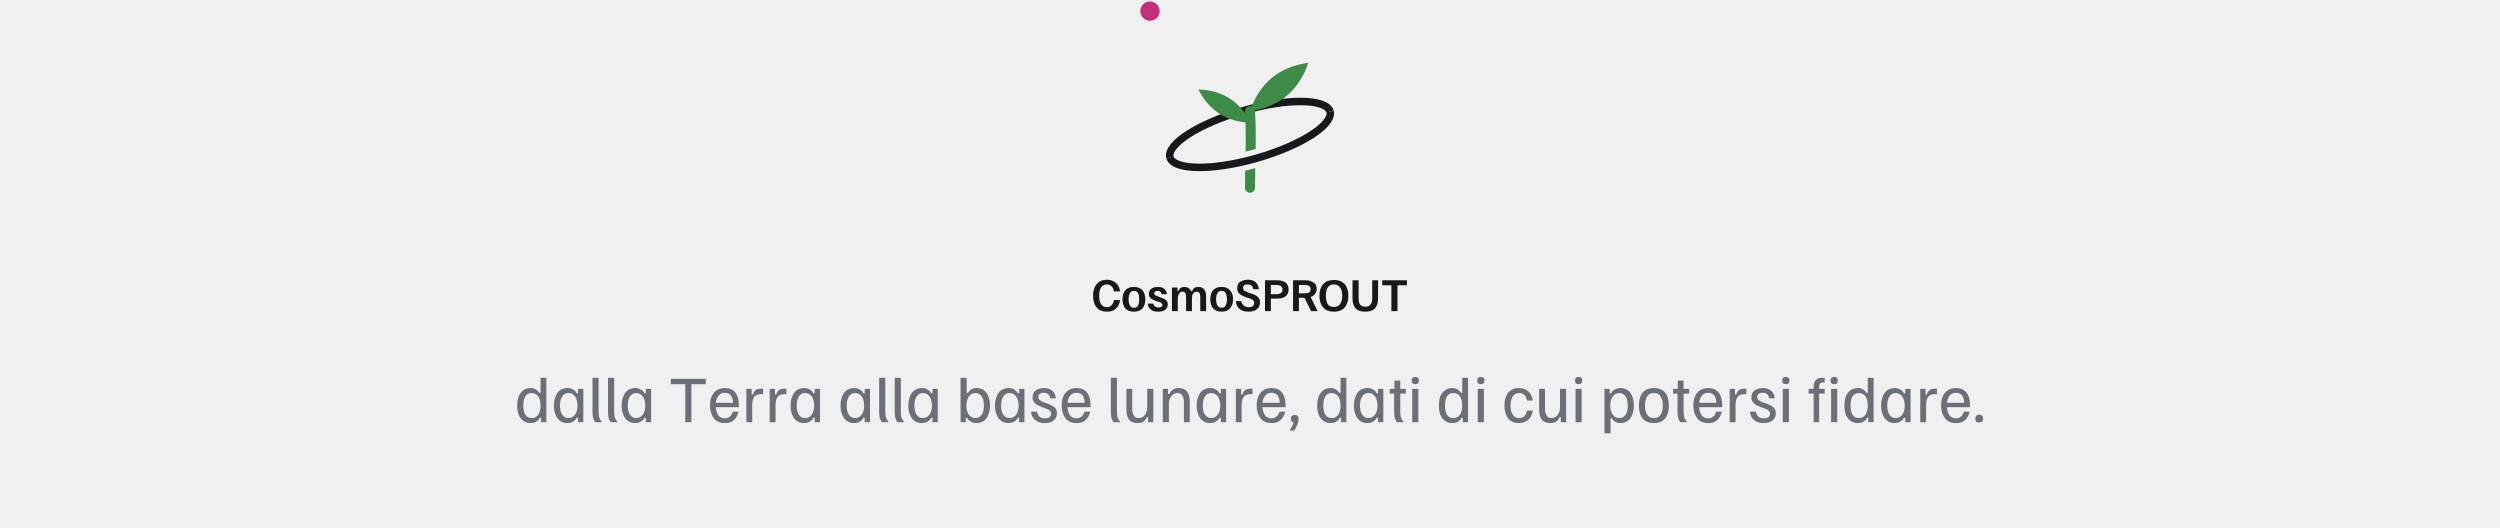
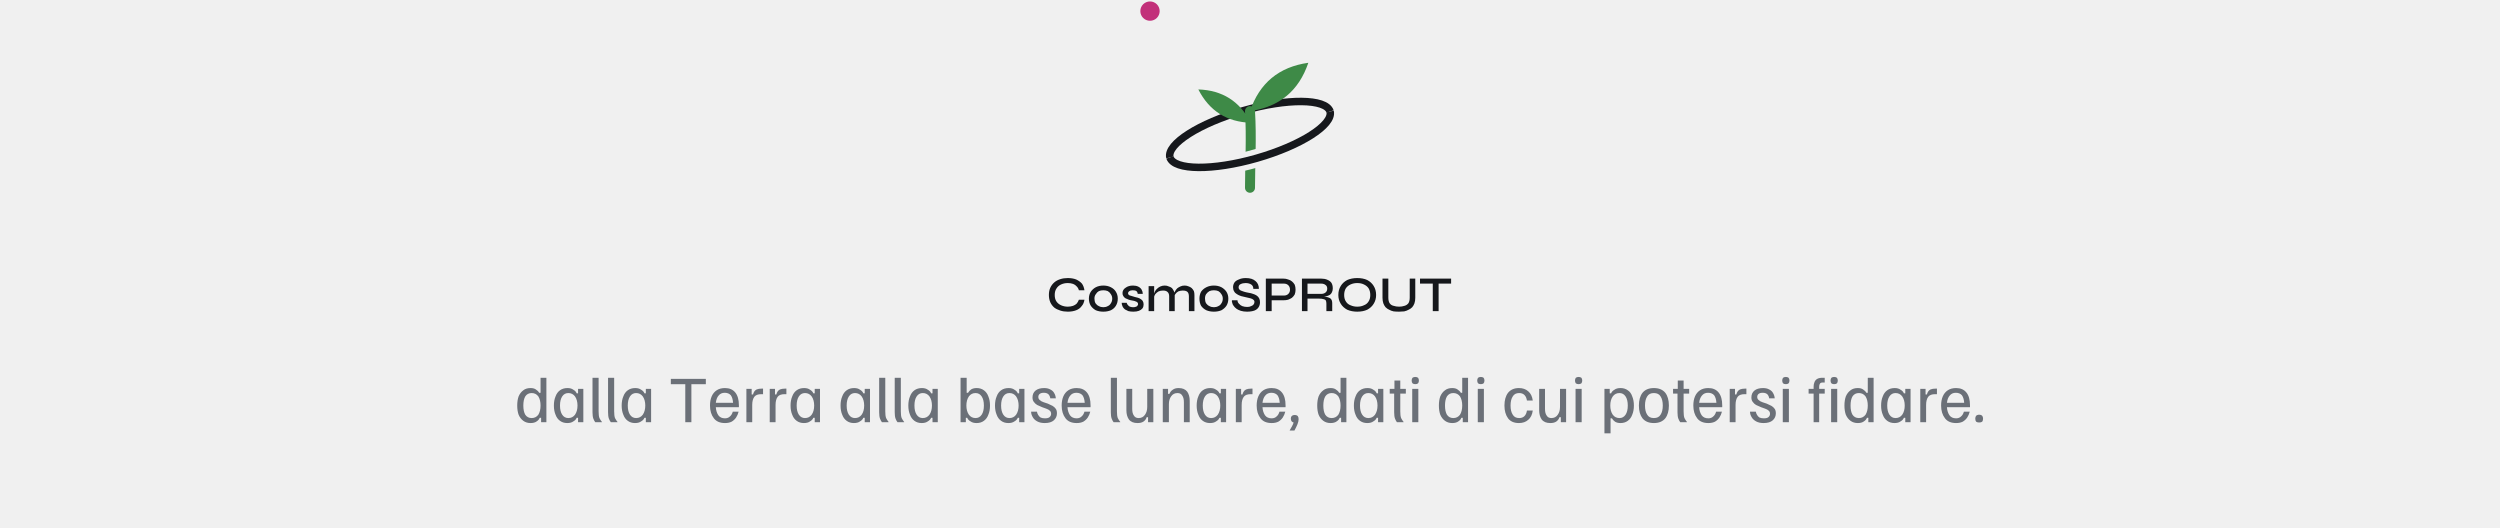
<svg xmlns="http://www.w3.org/2000/svg" viewBox="0 0 900 190" width="900" height="190" role="img" aria-label="CosmoSPROUT: dalla Terra alla base lunare, dati di cui potersi fidare.">
  <defs>
    <linearGradient id="fadefl" x1="0" y1="0" x2="1" y2="0">
      <stop offset="0" stop-color="#D5D9DE" stop-opacity="0" />
      <stop offset=".5" stop-color="#D5D9DE" stop-opacity="1" />
      <stop offset="1" stop-color="#D5D9DE" stop-opacity="0" />
    </linearGradient>
    <filter id="glowfl" x="-200%" y="-200%" width="500%" height="500%">
      <feGaussianBlur stdDeviation="5" result="b" />
      <feMerge>
        <feMergeNode in="b" />
        <feMergeNode in="SourceGraphic" />
      </feMerge>
    </filter>
  </defs>
  <g transform="translate(414.0 4) scale(.6)">
    <mask id="gapfl" maskUnits="userSpaceOnUse" x="0" y="0" width="120" height="120">
      <rect width="120" height="120" fill="#fff" />
      <path d="M108.06,60.22 A50,15 -16 0 1 11.94,87.78" fill="none" stroke="#000" stroke-width="11" />
    </mask>
    <path d="M11.94,87.78 A50,15 -16 0 1 108.06,60.22" fill="none" stroke="#16181C" stroke-width="4.5" />
    <circle r="5.8" fill="#C2307A" opacity="0">
      <animateMotion dur="16s" repeatCount="indefinite" path="M108.06,60.22 A50,15 -16 0 1 11.94,87.78 A50,15 -16 0 1 108.06,60.22" />
      <animate attributeName="opacity" dur="16s" repeatCount="indefinite" calcMode="discrete" values="0;1" keyTimes="0;0.5" />
    </circle>
    <g mask="url(#gapfl)">
      <path d="M60,106 C60,92 61,76 60,60" fill="none" stroke="#3E8A47" stroke-width="6" stroke-linecap="round" />
    </g>
    <path d="M60.50,67.00 Q50.65,47.71 29.00,47.00 Q38.85,66.29 60.50,67.00Z" fill="#3E8A47" />
    <path d="M60.00,60.00 Q86.43,56.28 95.00,31.00 Q68.57,34.72 60.00,60.00Z" fill="#3E8A47" />
    <path d="M108.06,60.22 A50,15 -16 0 1 11.94,87.78" fill="none" stroke="#16181C" stroke-width="4.5" />
    <circle r="5.8" fill="#C2307A" opacity="1">
      <animateMotion dur="16s" repeatCount="indefinite" path="M108.06,60.22 A50,15 -16 0 1 11.94,87.78 A50,15 -16 0 1 108.06,60.22" />
      <animate attributeName="opacity" dur="16s" repeatCount="indefinite" calcMode="discrete" values="1;0" keyTimes="0;0.5" />
    </circle>
  </g>
-   <path transform="translate(393.0 112.0)" fill="#16181C" d="M5.5 0.2Q3.1 0.2 1.8 -1.3Q0.5 -2.8 0.5 -5.5Q0.5 -8.2 1.8 -9.7Q3.1 -11.3 5.5 -11.3Q6.9 -11.3 7.9 -10.7Q8.9 -10.2 9.5 -9.2Q10.1 -8.3 10.2 -7.1L8.0 -7.1Q7.9 -8.2 7.2 -8.9Q6.5 -9.6 5.5 -9.6Q4.1 -9.6 3.4 -8.5Q2.7 -7.5 2.7 -5.5Q2.7 -3.5 3.4 -2.5Q4.2 -1.4 5.5 -1.4Q6.6 -1.4 7.2 -2.2Q7.9 -2.9 8.0 -4.0L10.2 -4.0Q10.1 -2.8 9.5 -1.8Q8.9 -0.9 7.9 -0.3Q6.9 0.2 5.5 0.2ZM15.2 0.2Q13.1 0.2 12.1 -1.0Q11.1 -2.2 11.1 -4.2Q11.1 -6.3 12.1 -7.5Q13.1 -8.7 15.2 -8.7Q17.3 -8.7 18.3 -7.5Q19.3 -6.3 19.3 -4.2Q19.3 -2.2 18.3 -1.0Q17.3 0.2 15.2 0.2ZM15.2 -1.2Q16.2 -1.2 16.7 -2.0Q17.1 -2.8 17.1 -4.2Q17.1 -5.7 16.7 -6.5Q16.2 -7.3 15.2 -7.3Q14.2 -7.3 13.8 -6.5Q13.3 -5.7 13.3 -4.2Q13.3 -2.8 13.8 -2.0Q14.2 -1.2 15.2 -1.2ZM24.0 0.2Q22.7 0.2 21.8 -0.2Q21.0 -0.7 20.6 -1.3Q20.2 -2.0 20.2 -2.7L22.2 -2.7Q22.3 -2.3 22.5 -2.0Q22.7 -1.7 23.1 -1.5Q23.5 -1.3 24.1 -1.3Q24.8 -1.3 25.1 -1.6Q25.5 -1.8 25.5 -2.2Q25.5 -2.6 25.2 -2.8Q24.9 -3.1 24.3 -3.3L23.2 -3.6Q22.5 -3.9 21.9 -4.2Q21.3 -4.5 20.9 -5.0Q20.6 -5.5 20.6 -6.2Q20.6 -7.3 21.4 -8.0Q22.3 -8.7 23.8 -8.7Q24.9 -8.7 25.6 -8.4Q26.3 -8.0 26.7 -7.4Q27.0 -6.8 27.1 -6.1L25.2 -6.1Q25.1 -6.6 24.7 -7.0Q24.4 -7.3 23.7 -7.3Q23.1 -7.3 22.8 -7.0Q22.5 -6.8 22.5 -6.4Q22.5 -6.0 22.8 -5.8Q23.2 -5.5 23.8 -5.3L24.8 -4.9Q25.5 -4.7 26.1 -4.4Q26.7 -4.1 27.1 -3.6Q27.4 -3.1 27.4 -2.4Q27.4 -1.2 26.5 -0.5Q25.7 0.2 24.0 0.2ZM28.9 -0.0L28.9 -8.5L30.9 -8.5L30.9 -7.2L31.2 -7.2Q31.4 -7.9 32.0 -8.3Q32.5 -8.7 33.4 -8.7Q34.3 -8.7 34.9 -8.3Q35.5 -7.9 35.8 -7.2L36.2 -7.2Q36.4 -7.9 36.9 -8.3Q37.5 -8.7 38.4 -8.7Q39.8 -8.7 40.5 -7.8Q41.2 -6.9 41.2 -5.4L41.2 -0.0L39.1 -0.0L39.1 -5.0Q39.1 -6.0 38.8 -6.5Q38.4 -7.0 37.8 -7.0Q37.0 -7.0 36.5 -6.3Q36.1 -5.6 36.1 -4.6L36.1 -0.0L34.0 -0.0L34.0 -5.0Q34.0 -6.0 33.7 -6.5Q33.4 -7.0 32.7 -7.0Q31.9 -7.0 31.5 -6.3Q31.0 -5.6 31.0 -4.6L31.0 -0.0L28.9 -0.0ZM46.8 0.2Q44.7 0.2 43.7 -1.0Q42.7 -2.2 42.7 -4.2Q42.7 -6.3 43.7 -7.5Q44.7 -8.7 46.8 -8.7Q48.8 -8.7 49.8 -7.5Q50.9 -6.3 50.9 -4.2Q50.9 -2.2 49.8 -1.0Q48.8 0.2 46.8 0.2ZM46.8 -1.2Q47.8 -1.2 48.2 -2.0Q48.7 -2.8 48.7 -4.2Q48.7 -5.7 48.2 -6.5Q47.8 -7.3 46.8 -7.3Q45.8 -7.3 45.3 -6.5Q44.8 -5.7 44.8 -4.2Q44.8 -2.8 45.3 -2.0Q45.8 -1.2 46.8 -1.2ZM56.5 0.2Q55.3 0.2 54.4 -0.1Q53.5 -0.5 53.0 -1.0Q52.4 -1.6 52.2 -2.3Q51.9 -2.9 51.9 -3.6L53.9 -3.6Q53.9 -3.1 54.2 -2.6Q54.5 -2.1 55.1 -1.8Q55.7 -1.4 56.6 -1.4Q57.5 -1.4 58.0 -1.8Q58.5 -2.3 58.5 -2.9Q58.5 -3.6 58.1 -3.9Q57.6 -4.3 56.9 -4.6L55.5 -5.0Q54.7 -5.3 54.0 -5.7Q53.3 -6.0 52.8 -6.7Q52.4 -7.3 52.4 -8.2Q52.4 -9.2 52.8 -9.9Q53.3 -10.6 54.2 -10.9Q55.1 -11.3 56.2 -11.3Q57.6 -11.3 58.5 -10.8Q59.3 -10.3 59.7 -9.5Q60.1 -8.8 60.2 -7.9L58.2 -7.9Q58.1 -8.4 57.9 -8.7Q57.7 -9.1 57.3 -9.4Q56.8 -9.6 56.1 -9.6Q55.3 -9.6 54.9 -9.3Q54.5 -8.9 54.5 -8.4Q54.5 -7.8 54.9 -7.4Q55.4 -7.1 56.1 -6.8L57.5 -6.3Q58.3 -6.1 59.0 -5.7Q59.7 -5.3 60.2 -4.7Q60.6 -4.1 60.6 -3.1Q60.6 -1.5 59.5 -0.7Q58.4 0.2 56.5 0.2ZM62.4 -0.0L62.4 -11.1L66.8 -11.1Q68.9 -11.1 69.9 -10.2Q70.9 -9.3 70.9 -7.8Q70.9 -6.3 69.9 -5.4Q68.9 -4.5 66.8 -4.5L64.5 -4.5L64.5 -0.0L62.4 -0.0ZM64.5 -6.1L66.5 -6.1Q67.6 -6.1 68.1 -6.5Q68.7 -6.9 68.7 -7.7Q68.7 -8.6 68.1 -9.0Q67.6 -9.4 66.5 -9.4L64.5 -9.4L64.5 -6.1ZM72.5 -0.0L72.5 -11.1L77.0 -11.1Q78.4 -11.1 79.3 -10.6Q80.2 -10.2 80.6 -9.6Q81.0 -8.9 81.0 -8.0Q81.0 -6.9 80.4 -6.2Q79.9 -5.4 78.8 -5.1L81.3 -0.1L81.3 -0.0L79.0 -0.0L76.6 -4.8L74.6 -4.8L74.6 -0.0L72.5 -0.0ZM74.6 -6.4L76.7 -6.4Q77.7 -6.4 78.3 -6.7Q78.8 -7.1 78.8 -7.9Q78.8 -8.7 78.2 -9.1Q77.7 -9.4 76.7 -9.4L74.6 -9.4L74.6 -6.4ZM87.2 0.2Q85.5 0.2 84.3 -0.5Q83.2 -1.2 82.6 -2.5Q82.0 -3.8 82.0 -5.5Q82.0 -7.3 82.6 -8.6Q83.2 -9.8 84.3 -10.5Q85.5 -11.2 87.2 -11.2Q89.0 -11.2 90.1 -10.5Q91.3 -9.8 91.8 -8.6Q92.4 -7.3 92.4 -5.5Q92.4 -3.8 91.8 -2.5Q91.3 -1.2 90.1 -0.5Q89.0 0.2 87.2 0.2ZM87.2 -1.5Q88.7 -1.5 89.4 -2.5Q90.2 -3.6 90.2 -5.5Q90.2 -7.5 89.4 -8.5Q88.7 -9.6 87.2 -9.6Q85.7 -9.6 85.0 -8.5Q84.3 -7.5 84.3 -5.5Q84.3 -3.6 85.0 -2.5Q85.7 -1.5 87.2 -1.5ZM98.5 0.2Q96.1 0.2 95.0 -1.0Q93.9 -2.3 93.9 -4.6L93.9 -11.1L96.1 -11.1L96.1 -4.6Q96.1 -3.1 96.6 -2.4Q97.2 -1.6 98.5 -1.6Q99.9 -1.6 100.4 -2.4Q101.0 -3.1 101.0 -4.6L101.0 -11.1L103.1 -11.1L103.1 -4.6Q103.1 -2.3 102.0 -1.0Q100.9 0.2 98.5 0.2ZM107.9 -0.0L107.9 -9.3L104.6 -9.3L104.6 -11.1L113.5 -11.1L113.5 -9.3L110.1 -9.3L110.1 -0.0L107.9 -0.0Z" />
+   <path transform="translate(376.7 112.0)" fill="#16181C" d="M13.7 -4.1Q13.5 -2.7 12.7 -1.8Q12.0 -0.8 10.7 -0.3Q9.4 0.2 7.7 0.2Q6.2 0.2 5.0 -0.2Q3.7 -0.6 2.8 -1.3Q1.9 -2.1 1.4 -3.2Q0.9 -4.4 0.9 -5.8Q0.9 -7.3 1.4 -8.4Q1.9 -9.5 2.8 -10.3Q3.7 -11.1 5.0 -11.5Q6.2 -11.9 7.7 -11.9Q9.4 -11.9 10.7 -11.4Q12.0 -10.8 12.8 -9.9Q13.5 -8.9 13.7 -7.5L11.7 -7.5Q11.5 -8.3 10.9 -8.9Q10.4 -9.5 9.6 -9.8Q8.7 -10.1 7.7 -10.1Q6.4 -10.1 5.3 -9.6Q4.2 -9.1 3.6 -8.1Q3.0 -7.2 3.0 -5.8Q3.0 -4.4 3.6 -3.5Q4.2 -2.6 5.3 -2.1Q6.4 -1.6 7.7 -1.6Q8.7 -1.6 9.6 -1.9Q10.4 -2.2 10.9 -2.7Q11.4 -3.3 11.7 -4.1L13.7 -4.1ZM20.5 0.2Q19.0 0.2 17.8 -0.3Q16.7 -0.9 16.0 -1.9Q15.3 -3.0 15.3 -4.5Q15.3 -5.9 16.0 -7.0Q16.7 -8.0 17.8 -8.6Q19.0 -9.2 20.5 -9.2Q22.0 -9.2 23.2 -8.6Q24.4 -8.0 25.0 -7.0Q25.7 -5.9 25.7 -4.5Q25.7 -3.0 25.0 -1.9Q24.4 -0.9 23.2 -0.3Q22.0 0.2 20.5 0.2ZM20.5 -1.4Q21.4 -1.4 22.1 -1.8Q22.8 -2.1 23.2 -2.8Q23.7 -3.5 23.7 -4.5Q23.7 -5.4 23.2 -6.1Q22.8 -6.8 22.1 -7.2Q21.4 -7.5 20.5 -7.5Q19.6 -7.5 18.9 -7.2Q18.2 -6.8 17.8 -6.1Q17.3 -5.5 17.3 -4.5Q17.3 -3.5 17.7 -2.8Q18.2 -2.1 18.9 -1.8Q19.6 -1.4 20.5 -1.4ZM27.1 -3.0L28.9 -3.0Q29.1 -2.3 29.7 -1.8Q30.3 -1.4 31.3 -1.4Q31.9 -1.4 32.3 -1.6Q32.7 -1.7 32.8 -2.0Q33.0 -2.2 33.0 -2.5Q33.0 -2.9 32.8 -3.1Q32.5 -3.4 32.1 -3.5Q31.7 -3.7 31.0 -3.8Q30.3 -3.9 29.7 -4.1Q29.1 -4.3 28.5 -4.6Q28.0 -4.9 27.7 -5.4Q27.4 -5.8 27.4 -6.5Q27.4 -7.1 27.7 -7.6Q28.0 -8.1 28.5 -8.4Q29.0 -8.8 29.7 -9.0Q30.3 -9.2 31.2 -9.2Q32.3 -9.2 33.1 -8.8Q33.9 -8.4 34.3 -7.7Q34.7 -7.0 34.7 -6.2L32.9 -6.2Q32.8 -6.9 32.4 -7.2Q32.0 -7.5 31.1 -7.5Q30.3 -7.5 29.9 -7.2Q29.4 -6.9 29.4 -6.4Q29.4 -6.1 29.7 -5.8Q30.0 -5.6 30.5 -5.5Q31.0 -5.3 31.8 -5.1Q32.4 -5.0 33.0 -4.8Q33.6 -4.6 34.0 -4.3Q34.5 -4.0 34.7 -3.6Q35.0 -3.1 35.0 -2.4Q35.0 -1.6 34.6 -1.0Q34.1 -0.4 33.3 -0.1Q32.5 0.2 31.3 0.2Q30.3 0.2 29.5 -0.0Q28.8 -0.3 28.3 -0.6Q27.8 -1.0 27.5 -1.5Q27.3 -1.9 27.2 -2.3Q27.1 -2.7 27.1 -3.0ZM36.8 -9.0L38.8 -9.0L38.8 -0.0L36.8 -0.0L36.8 -9.0ZM42.6 -9.2Q43.4 -9.2 44.0 -8.9Q44.7 -8.7 45.2 -8.3Q45.6 -7.8 45.9 -7.2Q46.2 -6.6 46.2 -5.7L46.2 -0.0L44.2 -0.0L44.2 -5.3Q44.2 -6.4 43.6 -6.9Q43.1 -7.4 42.0 -7.4Q41.1 -7.4 40.4 -7.1Q39.7 -6.7 39.2 -6.1Q38.8 -5.5 38.7 -4.8L38.7 -5.8Q38.8 -6.5 39.1 -7.1Q39.4 -7.7 39.9 -8.1Q40.4 -8.6 41.1 -8.9Q41.8 -9.2 42.6 -9.2ZM49.8 -9.2Q50.5 -9.2 51.2 -8.9Q51.8 -8.7 52.3 -8.3Q52.8 -7.8 53.1 -7.2Q53.3 -6.6 53.3 -5.7L53.3 -0.0L51.3 -0.0L51.3 -5.3Q51.3 -6.4 50.8 -6.9Q50.3 -7.4 49.1 -7.4Q48.3 -7.4 47.5 -7.1Q46.8 -6.7 46.4 -6.1Q46.0 -5.5 45.9 -4.8L45.8 -5.8Q45.9 -6.5 46.3 -7.1Q46.6 -7.7 47.1 -8.2Q47.6 -8.6 48.3 -8.9Q48.9 -9.2 49.8 -9.2ZM60.3 0.2Q58.8 0.2 57.6 -0.3Q56.4 -0.9 55.7 -1.9Q55.1 -3.0 55.1 -4.5Q55.1 -5.9 55.7 -7.0Q56.4 -8.0 57.6 -8.6Q58.8 -9.2 60.3 -9.2Q61.8 -9.2 63.0 -8.6Q64.1 -8.0 64.8 -7.0Q65.5 -5.9 65.5 -4.5Q65.5 -3.0 64.8 -1.9Q64.1 -0.9 63.0 -0.3Q61.8 0.2 60.3 0.2ZM60.3 -1.4Q61.2 -1.4 61.9 -1.8Q62.6 -2.1 63.0 -2.8Q63.5 -3.5 63.5 -4.5Q63.5 -5.4 63.0 -6.1Q62.6 -6.8 61.9 -7.2Q61.2 -7.5 60.3 -7.5Q59.4 -7.5 58.7 -7.2Q58.0 -6.8 57.5 -6.1Q57.1 -5.5 57.1 -4.5Q57.1 -3.5 57.5 -2.8Q58.0 -2.1 58.7 -1.8Q59.4 -1.4 60.3 -1.4ZM66.8 -3.9L68.8 -3.9Q68.8 -3.2 69.3 -2.7Q69.8 -2.1 70.5 -1.8Q71.3 -1.5 72.3 -1.5Q73.2 -1.5 73.7 -1.8Q74.3 -2.0 74.6 -2.4Q74.9 -2.8 74.9 -3.3Q74.9 -3.8 74.5 -4.1Q74.2 -4.4 73.5 -4.6Q72.8 -4.8 71.8 -5.0Q70.9 -5.2 70.1 -5.4Q69.2 -5.7 68.6 -6.1Q67.9 -6.5 67.6 -7.1Q67.2 -7.7 67.2 -8.6Q67.2 -9.5 67.7 -10.3Q68.2 -11.0 69.3 -11.4Q70.3 -11.9 71.8 -11.9Q74.1 -11.9 75.3 -10.8Q76.5 -9.8 76.5 -8.0L74.5 -8.0Q74.5 -9.1 73.7 -9.6Q72.9 -10.1 71.7 -10.1Q70.7 -10.1 69.9 -9.7Q69.2 -9.4 69.2 -8.5Q69.2 -8.2 69.4 -7.9Q69.6 -7.6 70.0 -7.4Q70.4 -7.2 71.1 -7.0Q71.7 -6.8 72.8 -6.6Q73.6 -6.5 74.4 -6.2Q75.1 -6.0 75.7 -5.6Q76.3 -5.2 76.6 -4.6Q76.9 -4.0 76.9 -3.2Q76.9 -2.2 76.4 -1.4Q75.9 -0.6 74.9 -0.2Q73.8 0.2 72.2 0.2Q71.0 0.2 70.0 -0.1Q69.1 -0.4 68.5 -0.8Q67.8 -1.3 67.4 -1.9Q67.0 -2.4 66.9 -3.0Q66.7 -3.5 66.8 -3.9ZM80.8 -3.9L80.8 -5.6L85.5 -5.6Q86.5 -5.6 87.1 -6.2Q87.7 -6.8 87.7 -7.7Q87.7 -8.7 87.1 -9.3Q86.5 -9.9 85.5 -9.9L81.1 -9.9L81.1 -0.0L79.0 -0.0L79.0 -11.7L85.3 -11.7Q86.3 -11.7 87.0 -11.4Q87.8 -11.2 88.4 -10.7Q89.0 -10.2 89.4 -9.5Q89.7 -8.7 89.7 -7.7Q89.7 -6.8 89.4 -6.0Q89.0 -5.3 88.4 -4.8Q87.8 -4.4 87.0 -4.1Q86.3 -3.9 85.3 -3.9L80.8 -3.9ZM92.0 -0.0L92.0 -11.7L98.9 -11.7Q100.2 -11.7 101.1 -11.3Q102.1 -10.9 102.6 -10.2Q103.1 -9.4 103.1 -8.2Q103.1 -7.4 102.8 -6.8Q102.6 -6.3 102.1 -5.9Q101.6 -5.6 101.0 -5.4Q100.3 -5.2 99.6 -5.1L99.4 -5.2Q100.6 -5.2 101.3 -5.0Q102.1 -4.8 102.5 -4.3Q102.9 -3.8 102.9 -2.8L102.9 -0.0L100.8 -0.0L100.8 -2.7Q100.8 -3.4 100.6 -3.8Q100.4 -4.2 99.8 -4.3Q99.2 -4.5 98.1 -4.5L94.0 -4.5L94.0 -0.0L92.0 -0.0ZM94.0 -6.2L98.9 -6.2Q99.9 -6.2 100.5 -6.7Q101.1 -7.2 101.1 -8.1Q101.1 -9.0 100.5 -9.4Q99.9 -9.9 98.9 -9.9L94.0 -9.9L94.0 -6.2ZM111.9 0.2Q109.9 0.2 108.3 -0.5Q106.8 -1.3 106.0 -2.6Q105.1 -4.0 105.1 -5.8Q105.1 -7.7 106.0 -9.1Q106.8 -10.4 108.3 -11.2Q109.9 -11.9 111.9 -11.9Q114.0 -11.9 115.5 -11.2Q117.0 -10.4 117.8 -9.1Q118.7 -7.7 118.7 -5.8Q118.7 -4.0 117.8 -2.6Q117.0 -1.3 115.5 -0.5Q114.0 0.2 111.9 0.2ZM111.9 -1.6Q113.3 -1.6 114.3 -2.1Q115.4 -2.5 116.0 -3.5Q116.6 -4.4 116.6 -5.8Q116.6 -7.2 116.0 -8.2Q115.4 -9.1 114.3 -9.6Q113.3 -10.1 111.9 -10.1Q110.6 -10.1 109.5 -9.6Q108.4 -9.1 107.8 -8.2Q107.2 -7.2 107.2 -5.8Q107.2 -4.4 107.8 -3.5Q108.4 -2.5 109.5 -2.1Q110.6 -1.6 111.9 -1.6ZM130.8 -4.9L130.8 -11.7L132.8 -11.7L132.8 -4.8Q132.8 -3.7 132.5 -2.8Q132.2 -2.0 131.7 -1.4Q131.1 -0.8 130.4 -0.5Q129.7 -0.1 128.8 0.1Q127.9 0.2 127.0 0.2Q125.9 0.2 125.0 0.1Q124.1 -0.1 123.4 -0.5Q122.7 -0.8 122.1 -1.4Q121.6 -2.0 121.3 -2.8Q121.0 -3.7 121.0 -4.8L121.0 -11.7L123.1 -11.7L123.1 -4.9Q123.1 -3.5 123.6 -2.8Q124.1 -2.1 125.0 -1.9Q125.9 -1.6 127.0 -1.6Q128.0 -1.6 128.9 -1.9Q129.7 -2.1 130.3 -2.8Q130.8 -3.5 130.8 -4.9ZM134.5 -11.7L145.7 -11.7L145.7 -9.9L134.5 -9.9L134.5 -11.7ZM139.1 -10.1L141.2 -10.1L141.2 -0.0L139.1 -0.0L139.1 -10.1Z" />
  <path transform="translate(185.3 152.0)" fill="#6B7078" d="M5.7 0.3Q4.2 0.3 3.1 -0.5Q2.0 -1.3 1.4 -2.7Q0.9 -4.1 0.9 -6.0Q0.9 -7.9 1.4 -9.3Q2.0 -10.7 3.1 -11.5Q4.1 -12.3 5.7 -12.3Q6.9 -12.3 7.6 -11.8Q8.4 -11.3 8.8 -10.6L9.3 -10.6L9.3 -16.0L11.4 -16.0L11.4 -0.0L9.5 -0.0L9.5 -1.6L9.0 -1.6Q8.7 -0.8 7.9 -0.3Q7.1 0.3 5.7 0.3ZM6.1 -1.5Q7.6 -1.5 8.5 -2.7Q9.3 -4.0 9.3 -6.0Q9.3 -8.0 8.5 -9.3Q7.6 -10.5 6.1 -10.5Q4.6 -10.5 3.8 -9.3Q3.1 -8.1 3.1 -6.0Q3.1 -3.9 3.8 -2.7Q4.6 -1.5 6.1 -1.5ZM18.9 0.3Q17.4 0.3 16.3 -0.5Q15.2 -1.3 14.7 -2.7Q14.1 -4.1 14.1 -6.0Q14.1 -7.9 14.7 -9.3Q15.2 -10.7 16.3 -11.5Q17.4 -12.3 19.0 -12.3Q20.3 -12.3 21.1 -11.7Q22.0 -11.2 22.3 -10.4L22.8 -10.4L22.8 -12.0L24.7 -12.0L24.7 -0.0L22.8 -0.0L22.8 -1.6L22.3 -1.6Q22.0 -0.8 21.1 -0.3Q20.3 0.3 18.9 0.3ZM19.3 -1.5Q20.8 -1.5 21.7 -2.7Q22.6 -4.0 22.6 -6.0Q22.6 -8.0 21.7 -9.3Q20.8 -10.5 19.3 -10.5Q17.9 -10.5 17.1 -9.3Q16.3 -8.1 16.3 -6.0Q16.3 -3.9 17.1 -2.7Q17.9 -1.5 19.3 -1.5ZM29.0 -0.0Q28.6 -0.5 28.3 -1.3Q28.0 -2.1 28.0 -3.6L28.0 -16.0L30.2 -16.0L30.2 -3.9Q30.2 -2.3 30.5 -1.5Q30.9 -0.7 31.4 -0.1L31.4 -0.0L29.0 -0.0ZM34.6 -0.0Q34.2 -0.5 33.9 -1.3Q33.6 -2.1 33.6 -3.6L33.6 -16.0L35.8 -16.0L35.8 -3.9Q35.8 -2.3 36.1 -1.5Q36.5 -0.7 37.0 -0.1L37.0 -0.0L34.6 -0.0ZM43.3 0.3Q41.8 0.3 40.7 -0.5Q39.6 -1.3 39.1 -2.7Q38.5 -4.1 38.5 -6.0Q38.5 -7.9 39.1 -9.3Q39.6 -10.7 40.7 -11.5Q41.8 -12.3 43.4 -12.3Q44.7 -12.3 45.5 -11.7Q46.4 -11.2 46.7 -10.4L47.2 -10.4L47.2 -12.0L49.1 -12.0L49.1 -0.0L47.2 -0.0L47.2 -1.6L46.7 -1.6Q46.4 -0.8 45.5 -0.3Q44.7 0.3 43.3 0.3ZM43.7 -1.5Q45.2 -1.5 46.1 -2.7Q47.0 -4.0 47.0 -6.0Q47.0 -8.0 46.1 -9.3Q45.2 -10.5 43.7 -10.5Q42.3 -10.5 41.5 -9.3Q40.7 -8.1 40.7 -6.0Q40.7 -3.9 41.5 -2.7Q42.3 -1.5 43.7 -1.5ZM61.4 -0.0L61.4 -13.7L56.2 -13.7L56.2 -15.6L68.8 -15.6L68.8 -13.7L63.6 -13.7L63.6 -0.0L61.4 -0.0ZM75.7 0.3Q73.0 0.3 71.7 -1.4Q70.3 -3.2 70.3 -6.0Q70.3 -7.9 70.9 -9.3Q71.5 -10.7 72.7 -11.5Q73.9 -12.3 75.7 -12.3Q78.1 -12.3 79.4 -10.7Q80.7 -9.1 80.7 -6.1L80.7 -5.4L72.4 -5.4Q72.5 -3.7 73.3 -2.5Q74.1 -1.4 75.7 -1.4Q76.8 -1.4 77.5 -2.1Q78.2 -2.7 78.5 -3.8L80.6 -3.8Q80.3 -2.6 79.7 -1.7Q79.1 -0.8 78.1 -0.2Q77.1 0.3 75.7 0.3ZM72.4 -7.0L78.6 -7.0Q78.5 -8.7 77.8 -9.7Q77.0 -10.6 75.6 -10.6Q74.2 -10.6 73.4 -9.6Q72.6 -8.7 72.4 -7.0ZM83.4 -0.0L83.4 -12.0L85.3 -12.0L85.3 -10.0L85.8 -10.0Q85.9 -10.5 86.2 -11.0Q86.5 -11.5 87.1 -11.8Q87.8 -12.1 89.0 -12.1L89.4 -12.1L89.4 -10.1L88.8 -10.1Q87.0 -10.1 86.3 -9.2Q85.5 -8.2 85.5 -6.2L85.5 -0.0L83.4 -0.0ZM91.8 -0.0L91.8 -12.0L93.7 -12.0L93.7 -10.0L94.2 -10.0Q94.3 -10.5 94.6 -11.0Q94.9 -11.5 95.5 -11.8Q96.2 -12.1 97.4 -12.1L97.8 -12.1L97.8 -10.1L97.2 -10.1Q95.4 -10.1 94.7 -9.2Q93.9 -8.2 93.9 -6.2L93.9 -0.0L91.8 -0.0ZM104.1 0.3Q102.6 0.3 101.5 -0.5Q100.4 -1.3 99.9 -2.7Q99.3 -4.1 99.3 -6.0Q99.3 -7.9 99.9 -9.3Q100.4 -10.7 101.5 -11.5Q102.6 -12.3 104.2 -12.3Q105.5 -12.3 106.3 -11.7Q107.2 -11.2 107.5 -10.4L108.0 -10.4L108.0 -12.0L109.9 -12.0L109.9 -0.0L108.0 -0.0L108.0 -1.6L107.5 -1.6Q107.2 -0.8 106.3 -0.3Q105.5 0.3 104.1 0.3ZM104.5 -1.5Q106.0 -1.5 106.9 -2.7Q107.8 -4.0 107.8 -6.0Q107.8 -8.0 106.9 -9.3Q106.0 -10.5 104.5 -10.5Q103.1 -10.5 102.3 -9.3Q101.5 -8.1 101.5 -6.0Q101.5 -3.9 102.3 -2.7Q103.1 -1.5 104.5 -1.5ZM122.1 0.3Q120.6 0.3 119.5 -0.5Q118.4 -1.3 117.9 -2.7Q117.3 -4.1 117.3 -6.0Q117.3 -7.9 117.9 -9.3Q118.4 -10.7 119.5 -11.5Q120.6 -12.3 122.2 -12.3Q123.5 -12.3 124.3 -11.7Q125.2 -11.2 125.5 -10.4L126.0 -10.4L126.0 -12.0L127.9 -12.0L127.9 -0.0L126.0 -0.0L126.0 -1.6L125.5 -1.6Q125.2 -0.8 124.3 -0.3Q123.5 0.3 122.1 0.3ZM122.5 -1.5Q124.0 -1.5 124.9 -2.7Q125.8 -4.0 125.8 -6.0Q125.8 -8.0 124.9 -9.3Q124.0 -10.5 122.5 -10.5Q121.1 -10.5 120.3 -9.3Q119.5 -8.1 119.5 -6.0Q119.5 -3.9 120.3 -2.7Q121.1 -1.5 122.5 -1.5ZM132.2 -0.0Q131.8 -0.5 131.5 -1.3Q131.2 -2.1 131.2 -3.6L131.2 -16.0L133.4 -16.0L133.4 -3.9Q133.4 -2.3 133.7 -1.5Q134.1 -0.7 134.6 -0.1L134.6 -0.0L132.2 -0.0ZM137.8 -0.0Q137.4 -0.5 137.1 -1.3Q136.8 -2.1 136.8 -3.6L136.8 -16.0L139.0 -16.0L139.0 -3.9Q139.0 -2.3 139.3 -1.5Q139.7 -0.7 140.2 -0.1L140.2 -0.0L137.8 -0.0ZM146.5 0.3Q145.0 0.3 143.9 -0.5Q142.8 -1.3 142.3 -2.7Q141.7 -4.1 141.7 -6.0Q141.7 -7.9 142.3 -9.3Q142.8 -10.7 143.9 -11.5Q145.0 -12.3 146.6 -12.3Q147.9 -12.3 148.7 -11.7Q149.6 -11.2 149.9 -10.4L150.4 -10.4L150.4 -12.0L152.3 -12.0L152.3 -0.0L150.4 -0.0L150.4 -1.6L149.9 -1.6Q149.6 -0.8 148.7 -0.3Q147.9 0.3 146.5 0.3ZM146.9 -1.5Q148.4 -1.5 149.3 -2.7Q150.2 -4.0 150.2 -6.0Q150.2 -8.0 149.3 -9.3Q148.4 -10.5 146.9 -10.5Q145.5 -10.5 144.7 -9.3Q143.9 -8.1 143.9 -6.0Q143.9 -3.9 144.7 -2.7Q145.5 -1.5 146.9 -1.5ZM166.3 0.3Q164.9 0.3 164.1 -0.3Q163.2 -0.8 162.9 -1.6L162.4 -1.6L162.4 -0.0L160.5 -0.0L160.5 -16.0L162.7 -16.0L162.7 -10.6L163.2 -10.6Q163.6 -11.3 164.3 -11.8Q165.1 -12.3 166.3 -12.3Q167.8 -12.3 168.9 -11.5Q170.0 -10.7 170.5 -9.3Q171.1 -7.9 171.1 -6.0Q171.1 -4.1 170.5 -2.7Q170.0 -1.3 168.9 -0.5Q167.8 0.3 166.3 0.3ZM165.9 -1.5Q167.3 -1.5 168.1 -2.7Q168.9 -3.9 168.9 -6.0Q168.9 -8.1 168.1 -9.3Q167.3 -10.5 165.9 -10.5Q164.4 -10.5 163.5 -9.3Q162.6 -8.0 162.6 -6.0Q162.6 -4.0 163.5 -2.7Q164.4 -1.5 165.9 -1.5ZM177.7 0.3Q176.2 0.3 175.1 -0.5Q174.0 -1.3 173.5 -2.7Q172.9 -4.1 172.9 -6.0Q172.9 -7.9 173.5 -9.3Q174.0 -10.7 175.1 -11.5Q176.2 -12.3 177.8 -12.3Q179.1 -12.3 179.9 -11.7Q180.8 -11.2 181.1 -10.4L181.6 -10.4L181.6 -12.0L183.5 -12.0L183.5 -0.0L181.6 -0.0L181.6 -1.6L181.1 -1.6Q180.8 -0.8 179.9 -0.3Q179.1 0.3 177.7 0.3ZM178.1 -1.5Q179.6 -1.5 180.5 -2.7Q181.4 -4.0 181.4 -6.0Q181.4 -8.0 180.5 -9.3Q179.6 -10.5 178.1 -10.5Q176.7 -10.5 175.9 -9.3Q175.1 -8.1 175.1 -6.0Q175.1 -3.9 175.9 -2.7Q176.7 -1.5 178.1 -1.5ZM190.8 0.3Q189.2 0.3 188.1 -0.3Q187.0 -0.9 186.5 -1.8Q185.9 -2.8 185.9 -3.8L188.0 -3.8Q188.1 -3.2 188.4 -2.7Q188.7 -2.1 189.3 -1.7Q189.9 -1.4 190.9 -1.4Q192.0 -1.4 192.5 -1.8Q193.1 -2.3 193.1 -3.0Q193.1 -3.7 192.7 -4.1Q192.2 -4.6 191.3 -4.9L189.9 -5.4Q188.9 -5.8 188.1 -6.2Q187.4 -6.6 186.9 -7.3Q186.4 -7.9 186.4 -8.9Q186.4 -10.5 187.5 -11.4Q188.6 -12.3 190.6 -12.3Q191.9 -12.3 192.8 -11.8Q193.8 -11.3 194.2 -10.5Q194.7 -9.7 194.8 -8.6L192.8 -8.6Q192.7 -9.4 192.2 -10.0Q191.6 -10.6 190.5 -10.6Q189.5 -10.6 189.0 -10.2Q188.5 -9.8 188.5 -9.1Q188.5 -8.4 189.0 -8.0Q189.5 -7.5 190.4 -7.2L191.9 -6.7Q192.8 -6.3 193.6 -5.9Q194.3 -5.5 194.8 -4.8Q195.2 -4.2 195.2 -3.2Q195.2 -1.7 194.1 -0.7Q193.0 0.3 190.8 0.3ZM202.3 0.3Q199.6 0.3 198.3 -1.4Q196.9 -3.2 196.9 -6.0Q196.9 -7.9 197.5 -9.3Q198.1 -10.7 199.3 -11.5Q200.5 -12.3 202.3 -12.3Q204.7 -12.3 206.0 -10.7Q207.3 -9.1 207.3 -6.1L207.3 -5.4L199.0 -5.4Q199.1 -3.7 199.9 -2.5Q200.7 -1.4 202.3 -1.4Q203.4 -1.4 204.1 -2.1Q204.8 -2.7 205.1 -3.8L207.2 -3.8Q206.9 -2.6 206.3 -1.7Q205.7 -0.8 204.7 -0.2Q203.7 0.3 202.3 0.3ZM199.0 -7.0L205.2 -7.0Q205.1 -8.7 204.4 -9.7Q203.6 -10.6 202.2 -10.6Q200.8 -10.6 200.0 -9.6Q199.2 -8.7 199.0 -7.0ZM215.6 -0.0Q215.2 -0.5 214.9 -1.3Q214.6 -2.1 214.6 -3.6L214.6 -16.0L216.8 -16.0L216.8 -3.9Q216.8 -2.3 217.1 -1.5Q217.5 -0.7 218.0 -0.1L218.0 -0.0L215.6 -0.0ZM224.2 0.3Q222.1 0.3 221.1 -1.0Q220.2 -2.3 220.2 -4.3L220.2 -12.0L222.3 -12.0L222.3 -4.8Q222.3 -3.2 222.9 -2.4Q223.4 -1.5 224.6 -1.5Q226.1 -1.5 226.9 -2.7Q227.7 -3.8 227.7 -5.5L227.7 -12.0L229.9 -12.0L229.9 -0.0L228.0 -0.0L228.0 -1.8L227.5 -1.8Q227.2 -0.8 226.3 -0.2Q225.5 0.3 224.2 0.3ZM233.3 -0.0L233.3 -12.0L235.2 -12.0L235.2 -10.2L235.7 -10.2Q236.1 -11.2 236.9 -11.7Q237.7 -12.3 239.0 -12.3Q241.1 -12.3 242.1 -11.0Q243.0 -9.7 243.0 -7.7L243.0 -0.0L240.9 -0.0L240.9 -7.2Q240.9 -8.8 240.3 -9.6Q239.8 -10.5 238.6 -10.5Q237.1 -10.5 236.3 -9.3Q235.5 -8.2 235.5 -6.5L235.5 -0.0L233.3 -0.0ZM250.3 0.3Q248.8 0.3 247.7 -0.5Q246.6 -1.3 246.1 -2.7Q245.5 -4.1 245.5 -6.0Q245.5 -7.9 246.1 -9.3Q246.6 -10.7 247.7 -11.5Q248.8 -12.3 250.4 -12.3Q251.7 -12.3 252.5 -11.7Q253.4 -11.2 253.7 -10.4L254.2 -10.4L254.2 -12.0L256.1 -12.0L256.1 -0.0L254.2 -0.0L254.2 -1.6L253.7 -1.6Q253.4 -0.8 252.5 -0.3Q251.7 0.3 250.3 0.3ZM250.7 -1.5Q252.2 -1.5 253.1 -2.7Q254.0 -4.0 254.0 -6.0Q254.0 -8.0 253.1 -9.3Q252.2 -10.5 250.7 -10.5Q249.3 -10.5 248.5 -9.3Q247.7 -8.1 247.7 -6.0Q247.7 -3.9 248.5 -2.7Q249.3 -1.5 250.7 -1.5ZM259.6 -0.0L259.6 -12.0L261.5 -12.0L261.5 -10.0L262.0 -10.0Q262.1 -10.5 262.4 -11.0Q262.7 -11.5 263.3 -11.8Q264.0 -12.1 265.2 -12.1L265.6 -12.1L265.6 -10.1L265.0 -10.1Q263.2 -10.1 262.5 -9.2Q261.7 -8.2 261.7 -6.2L261.7 -0.0L259.6 -0.0ZM272.5 0.3Q269.8 0.3 268.5 -1.4Q267.1 -3.2 267.1 -6.0Q267.1 -7.9 267.7 -9.3Q268.3 -10.7 269.5 -11.5Q270.7 -12.3 272.5 -12.3Q274.9 -12.3 276.2 -10.7Q277.5 -9.1 277.5 -6.1L277.5 -5.4L269.2 -5.4Q269.3 -3.7 270.1 -2.5Q270.9 -1.4 272.5 -1.4Q273.6 -1.4 274.3 -2.1Q275.0 -2.7 275.3 -3.8L277.4 -3.8Q277.1 -2.6 276.5 -1.7Q275.9 -0.8 274.9 -0.2Q273.9 0.3 272.5 0.3ZM269.2 -7.0L275.4 -7.0Q275.3 -8.7 274.6 -9.7Q273.8 -10.6 272.4 -10.6Q271.0 -10.6 270.2 -9.6Q269.4 -8.7 269.2 -7.0ZM279.0 3.0L279.0 2.9Q279.4 2.1 279.8 1.5Q280.2 0.8 280.4 0.1Q280.0 -0.0 279.7 -0.3Q279.4 -0.7 279.4 -1.3Q279.4 -1.9 279.7 -2.2Q280.1 -2.6 280.8 -2.6Q281.5 -2.6 281.9 -2.2Q282.2 -1.8 282.2 -1.1Q282.2 -0.3 281.8 0.7Q281.4 1.7 280.7 3.0L279.0 3.0ZM293.7 0.3Q292.2 0.3 291.1 -0.5Q290.0 -1.3 289.4 -2.7Q288.9 -4.1 288.9 -6.0Q288.9 -7.9 289.4 -9.3Q290.0 -10.7 291.1 -11.5Q292.1 -12.3 293.7 -12.3Q294.9 -12.3 295.6 -11.8Q296.4 -11.3 296.8 -10.6L297.3 -10.6L297.3 -16.0L299.4 -16.0L299.4 -0.0L297.5 -0.0L297.5 -1.6L297.0 -1.6Q296.7 -0.8 295.9 -0.3Q295.1 0.3 293.7 0.3ZM294.1 -1.5Q295.6 -1.5 296.5 -2.7Q297.3 -4.0 297.3 -6.0Q297.3 -8.0 296.5 -9.3Q295.6 -10.5 294.1 -10.5Q292.6 -10.5 291.8 -9.3Q291.1 -8.1 291.1 -6.0Q291.1 -3.9 291.8 -2.7Q292.6 -1.5 294.1 -1.5ZM306.9 0.3Q305.4 0.3 304.3 -0.5Q303.2 -1.3 302.7 -2.7Q302.1 -4.1 302.1 -6.0Q302.1 -7.9 302.7 -9.3Q303.2 -10.7 304.3 -11.5Q305.4 -12.3 307.0 -12.3Q308.3 -12.3 309.1 -11.7Q310.0 -11.2 310.3 -10.4L310.8 -10.4L310.8 -12.0L312.7 -12.0L312.7 -0.0L310.8 -0.0L310.8 -1.6L310.3 -1.6Q310.0 -0.8 309.1 -0.3Q308.3 0.3 306.9 0.3ZM307.3 -1.5Q308.8 -1.5 309.7 -2.7Q310.6 -4.0 310.6 -6.0Q310.6 -8.0 309.7 -9.3Q308.8 -10.5 307.3 -10.5Q305.9 -10.5 305.1 -9.3Q304.3 -8.1 304.3 -6.0Q304.3 -3.9 305.1 -2.7Q305.9 -1.5 307.3 -1.5ZM317.6 -0.0Q317.2 -0.5 316.9 -1.3Q316.6 -2.1 316.6 -3.6L316.6 -10.3L315.0 -10.3L315.0 -12.0L316.7 -12.0L316.7 -15.0L318.8 -15.0L318.8 -12.0L320.8 -12.0L320.8 -10.3L318.8 -10.3L318.8 -3.9Q318.8 -2.3 319.1 -1.5Q319.5 -0.7 320.0 -0.1L320.0 -0.0L317.6 -0.0ZM323.1 -0.0L323.1 -12.0L325.3 -12.0L325.3 -0.0L323.1 -0.0ZM324.2 -13.7Q323.6 -13.7 323.2 -14.0Q322.9 -14.4 322.9 -15.0Q322.9 -15.6 323.2 -16.0Q323.6 -16.3 324.2 -16.3Q324.8 -16.3 325.2 -16.0Q325.5 -15.6 325.5 -15.0Q325.5 -14.4 325.2 -14.0Q324.8 -13.7 324.2 -13.7ZM337.5 0.3Q336.0 0.3 334.9 -0.5Q333.8 -1.3 333.2 -2.7Q332.7 -4.1 332.7 -6.0Q332.7 -7.9 333.2 -9.3Q333.8 -10.7 334.9 -11.5Q335.9 -12.3 337.5 -12.3Q338.7 -12.3 339.4 -11.8Q340.2 -11.3 340.6 -10.6L341.1 -10.6L341.1 -16.0L343.2 -16.0L343.2 -0.0L341.3 -0.0L341.3 -1.6L340.8 -1.6Q340.5 -0.8 339.7 -0.3Q338.9 0.3 337.5 0.3ZM337.9 -1.5Q339.4 -1.5 340.3 -2.7Q341.1 -4.0 341.1 -6.0Q341.1 -8.0 340.3 -9.3Q339.4 -10.5 337.9 -10.5Q336.4 -10.5 335.6 -9.3Q334.9 -8.1 334.9 -6.0Q334.9 -3.9 335.6 -2.7Q336.4 -1.5 337.9 -1.5ZM346.7 -0.0L346.7 -12.0L348.9 -12.0L348.9 -0.0L346.7 -0.0ZM347.8 -13.7Q347.2 -13.7 346.8 -14.0Q346.5 -14.4 346.5 -15.0Q346.5 -15.6 346.8 -16.0Q347.2 -16.3 347.8 -16.3Q348.4 -16.3 348.8 -16.0Q349.1 -15.6 349.1 -15.0Q349.1 -14.4 348.8 -14.0Q348.4 -13.7 347.8 -13.7ZM361.5 0.3Q358.9 0.3 357.6 -1.4Q356.3 -3.2 356.3 -6.0Q356.3 -8.9 357.6 -10.6Q359.0 -12.3 361.5 -12.3Q363.6 -12.3 364.9 -11.1Q366.2 -10.0 366.5 -7.8L364.4 -7.8Q364.2 -9.1 363.5 -9.8Q362.8 -10.5 361.6 -10.5Q360.0 -10.5 359.3 -9.3Q358.5 -8.1 358.5 -6.0Q358.5 -3.9 359.3 -2.7Q360.0 -1.5 361.6 -1.5Q362.8 -1.5 363.5 -2.2Q364.2 -2.9 364.4 -4.2L366.5 -4.2Q366.2 -2.0 364.9 -0.9Q363.6 0.3 361.5 0.3ZM372.8 0.3Q370.7 0.3 369.7 -1.0Q368.8 -2.3 368.8 -4.3L368.8 -12.0L370.9 -12.0L370.9 -4.8Q370.9 -3.2 371.5 -2.4Q372.0 -1.5 373.2 -1.5Q374.7 -1.5 375.5 -2.7Q376.3 -3.8 376.3 -5.5L376.3 -12.0L378.5 -12.0L378.5 -0.0L376.6 -0.0L376.6 -1.8L376.1 -1.8Q375.8 -0.8 374.9 -0.2Q374.1 0.3 372.8 0.3ZM381.9 -0.0L381.9 -12.0L384.1 -12.0L384.1 -0.0L381.9 -0.0ZM383.0 -13.7Q382.4 -13.7 382.0 -14.0Q381.7 -14.4 381.7 -15.0Q381.7 -15.6 382.0 -16.0Q382.4 -16.3 383.0 -16.3Q383.6 -16.3 384.0 -16.0Q384.3 -15.6 384.3 -15.0Q384.3 -14.4 384.0 -14.0Q383.6 -13.7 383.0 -13.7ZM392.3 4.0L392.3 -12.0L394.2 -12.0L394.2 -10.4L394.7 -10.4Q395.0 -11.2 395.9 -11.7Q396.7 -12.3 398.1 -12.3Q399.6 -12.3 400.7 -11.5Q401.8 -10.8 402.3 -9.3Q402.9 -7.9 402.9 -6.0Q402.9 -4.1 402.3 -2.7Q401.8 -1.3 400.7 -0.5Q399.6 0.3 398.1 0.3Q396.9 0.3 396.1 -0.2Q395.4 -0.7 395.0 -1.4L394.5 -1.4L394.5 4.0L392.3 4.0ZM397.7 -1.5Q399.1 -1.5 399.9 -2.7Q400.7 -3.9 400.7 -6.0Q400.7 -8.1 399.9 -9.3Q399.1 -10.5 397.7 -10.5Q396.2 -10.5 395.3 -9.3Q394.4 -8.0 394.4 -6.0Q394.4 -4.0 395.3 -2.7Q396.2 -1.5 397.7 -1.5ZM410.1 0.3Q407.4 0.3 406.0 -1.4Q404.7 -3.1 404.7 -6.0Q404.7 -8.9 406.0 -10.6Q407.4 -12.3 410.1 -12.3Q412.8 -12.3 414.2 -10.6Q415.5 -8.9 415.5 -6.0Q415.5 -3.1 414.2 -1.4Q412.8 0.3 410.1 0.3ZM410.1 -1.5Q411.8 -1.5 412.5 -2.7Q413.3 -3.9 413.3 -6.0Q413.3 -8.1 412.5 -9.3Q411.8 -10.5 410.1 -10.5Q408.4 -10.5 407.7 -9.3Q406.9 -8.1 406.9 -6.0Q406.9 -3.9 407.7 -2.7Q408.4 -1.5 410.1 -1.5ZM419.6 -0.0Q419.2 -0.5 418.9 -1.3Q418.6 -2.1 418.6 -3.6L418.6 -10.3L417.0 -10.3L417.0 -12.0L418.7 -12.0L418.7 -15.0L420.8 -15.0L420.8 -12.0L422.8 -12.0L422.8 -10.3L420.8 -10.3L420.8 -3.9Q420.8 -2.3 421.1 -1.5Q421.5 -0.7 422.0 -0.1L422.0 -0.0L419.6 -0.0ZM429.7 0.3Q427.0 0.3 425.7 -1.4Q424.3 -3.2 424.3 -6.0Q424.3 -7.9 424.9 -9.3Q425.5 -10.7 426.7 -11.5Q427.9 -12.3 429.7 -12.3Q432.1 -12.3 433.4 -10.7Q434.7 -9.1 434.7 -6.1L434.7 -5.4L426.4 -5.4Q426.5 -3.7 427.3 -2.5Q428.1 -1.4 429.7 -1.4Q430.8 -1.4 431.5 -2.1Q432.2 -2.7 432.5 -3.8L434.6 -3.8Q434.3 -2.6 433.7 -1.7Q433.1 -0.8 432.1 -0.2Q431.1 0.3 429.7 0.3ZM426.4 -7.0L432.6 -7.0Q432.5 -8.7 431.8 -9.7Q431.0 -10.6 429.6 -10.6Q428.2 -10.6 427.4 -9.6Q426.6 -8.7 426.4 -7.0ZM437.4 -0.0L437.4 -12.0L439.3 -12.0L439.3 -10.0L439.8 -10.0Q439.9 -10.5 440.2 -11.0Q440.5 -11.5 441.1 -11.8Q441.8 -12.1 443.0 -12.1L443.4 -12.1L443.4 -10.1L442.8 -10.1Q441.0 -10.1 440.3 -9.2Q439.5 -8.2 439.5 -6.2L439.5 -0.0L437.4 -0.0ZM449.6 0.3Q448.0 0.3 446.9 -0.3Q445.8 -0.9 445.3 -1.8Q444.7 -2.8 444.7 -3.8L446.8 -3.8Q446.9 -3.2 447.2 -2.7Q447.5 -2.1 448.1 -1.7Q448.7 -1.4 449.7 -1.4Q450.8 -1.4 451.3 -1.8Q451.9 -2.3 451.9 -3.0Q451.9 -3.7 451.5 -4.1Q451.0 -4.6 450.1 -4.9L448.7 -5.4Q447.7 -5.8 446.9 -6.2Q446.2 -6.6 445.7 -7.3Q445.2 -7.9 445.2 -8.9Q445.2 -10.5 446.3 -11.4Q447.4 -12.3 449.4 -12.3Q450.7 -12.3 451.6 -11.8Q452.6 -11.3 453.0 -10.5Q453.5 -9.7 453.6 -8.6L451.6 -8.6Q451.5 -9.4 451.0 -10.0Q450.4 -10.6 449.3 -10.6Q448.3 -10.6 447.8 -10.2Q447.3 -9.8 447.3 -9.1Q447.3 -8.4 447.8 -8.0Q448.3 -7.5 449.2 -7.2L450.7 -6.7Q451.6 -6.3 452.4 -5.9Q453.1 -5.5 453.6 -4.8Q454.0 -4.2 454.0 -3.2Q454.0 -1.7 452.9 -0.7Q451.8 0.3 449.6 0.3ZM456.5 -0.0L456.5 -12.0L458.7 -12.0L458.7 -0.0L456.5 -0.0ZM457.6 -13.7Q457.0 -13.7 456.6 -14.0Q456.3 -14.4 456.3 -15.0Q456.3 -15.6 456.6 -16.0Q457.0 -16.3 457.6 -16.3Q458.2 -16.3 458.6 -16.0Q458.9 -15.6 458.9 -15.0Q458.9 -14.4 458.6 -14.0Q458.2 -13.7 457.6 -13.7ZM467.6 -0.0L467.6 -10.3L465.8 -10.3L465.8 -12.0L467.6 -12.0L467.6 -12.8Q467.6 -13.7 467.9 -14.4Q468.2 -15.2 468.9 -15.6Q469.6 -16.0 470.8 -16.0Q471.3 -16.0 471.6 -16.0L471.6 -14.3Q471.4 -14.3 471.0 -14.3Q470.1 -14.3 469.9 -13.9Q469.6 -13.5 469.6 -12.8L469.6 -12.0L471.6 -12.0L471.6 -10.3L469.6 -10.3L469.6 -0.0L467.6 -0.0ZM473.9 -0.0L473.9 -12.0L476.1 -12.0L476.1 -0.0L473.9 -0.0ZM475.0 -13.7Q474.4 -13.7 474.0 -14.0Q473.7 -14.4 473.7 -15.0Q473.7 -15.6 474.0 -16.0Q474.4 -16.3 475.0 -16.3Q475.6 -16.3 476.0 -16.0Q476.3 -15.6 476.3 -15.0Q476.3 -14.4 476.0 -14.0Q475.6 -13.7 475.0 -13.7ZM483.5 0.3Q482.0 0.3 480.9 -0.5Q479.8 -1.3 479.2 -2.7Q478.7 -4.1 478.7 -6.0Q478.7 -7.9 479.2 -9.3Q479.8 -10.7 480.9 -11.5Q481.9 -12.3 483.5 -12.3Q484.7 -12.3 485.4 -11.8Q486.2 -11.3 486.6 -10.6L487.1 -10.6L487.1 -16.0L489.2 -16.0L489.2 -0.0L487.3 -0.0L487.3 -1.6L486.8 -1.6Q486.5 -0.8 485.7 -0.3Q484.9 0.3 483.5 0.3ZM483.9 -1.5Q485.4 -1.5 486.3 -2.7Q487.1 -4.0 487.1 -6.0Q487.1 -8.0 486.3 -9.3Q485.4 -10.5 483.9 -10.5Q482.4 -10.5 481.6 -9.3Q480.9 -8.1 480.9 -6.0Q480.9 -3.9 481.6 -2.7Q482.4 -1.5 483.9 -1.5ZM496.7 0.3Q495.2 0.3 494.1 -0.5Q493.0 -1.3 492.5 -2.7Q491.9 -4.1 491.9 -6.0Q491.9 -7.9 492.5 -9.3Q493.0 -10.7 494.1 -11.5Q495.2 -12.3 496.8 -12.3Q498.1 -12.3 498.9 -11.7Q499.8 -11.2 500.1 -10.4L500.6 -10.4L500.6 -12.0L502.5 -12.0L502.5 -0.0L500.6 -0.0L500.6 -1.6L500.1 -1.6Q499.8 -0.8 498.9 -0.3Q498.1 0.3 496.7 0.3ZM497.1 -1.5Q498.6 -1.5 499.5 -2.7Q500.4 -4.0 500.4 -6.0Q500.4 -8.0 499.5 -9.3Q498.6 -10.5 497.1 -10.5Q495.7 -10.5 494.9 -9.3Q494.1 -8.1 494.1 -6.0Q494.1 -3.9 494.9 -2.7Q495.7 -1.5 497.1 -1.5ZM506.0 -0.0L506.0 -12.0L507.9 -12.0L507.9 -10.0L508.4 -10.0Q508.5 -10.5 508.8 -11.0Q509.1 -11.5 509.7 -11.8Q510.4 -12.1 511.6 -12.1L512.0 -12.1L512.0 -10.1L511.4 -10.1Q509.6 -10.1 508.9 -9.2Q508.1 -8.2 508.1 -6.2L508.1 -0.0L506.0 -0.0ZM518.9 0.3Q516.2 0.3 514.9 -1.4Q513.5 -3.2 513.5 -6.0Q513.5 -7.9 514.1 -9.3Q514.7 -10.7 515.9 -11.5Q517.1 -12.3 518.9 -12.3Q521.3 -12.3 522.6 -10.7Q523.9 -9.1 523.9 -6.1L523.9 -5.4L515.6 -5.4Q515.7 -3.7 516.5 -2.5Q517.3 -1.4 518.9 -1.4Q520.0 -1.4 520.7 -2.1Q521.4 -2.7 521.7 -3.8L523.8 -3.8Q523.5 -2.6 522.9 -1.7Q522.3 -0.8 521.3 -0.2Q520.3 0.3 518.9 0.3ZM515.6 -7.0L521.8 -7.0Q521.7 -8.7 521.0 -9.7Q520.2 -10.6 518.8 -10.6Q517.4 -10.6 516.6 -9.6Q515.8 -8.7 515.6 -7.0ZM527.2 0.1Q526.5 0.1 526.1 -0.2Q525.8 -0.6 525.8 -1.3Q525.8 -1.9 526.1 -2.3Q526.5 -2.7 527.2 -2.7Q527.9 -2.7 528.3 -2.3Q528.6 -1.9 528.6 -1.3Q528.6 -0.6 528.3 -0.2Q527.9 0.1 527.2 0.1Z" />
</svg>
